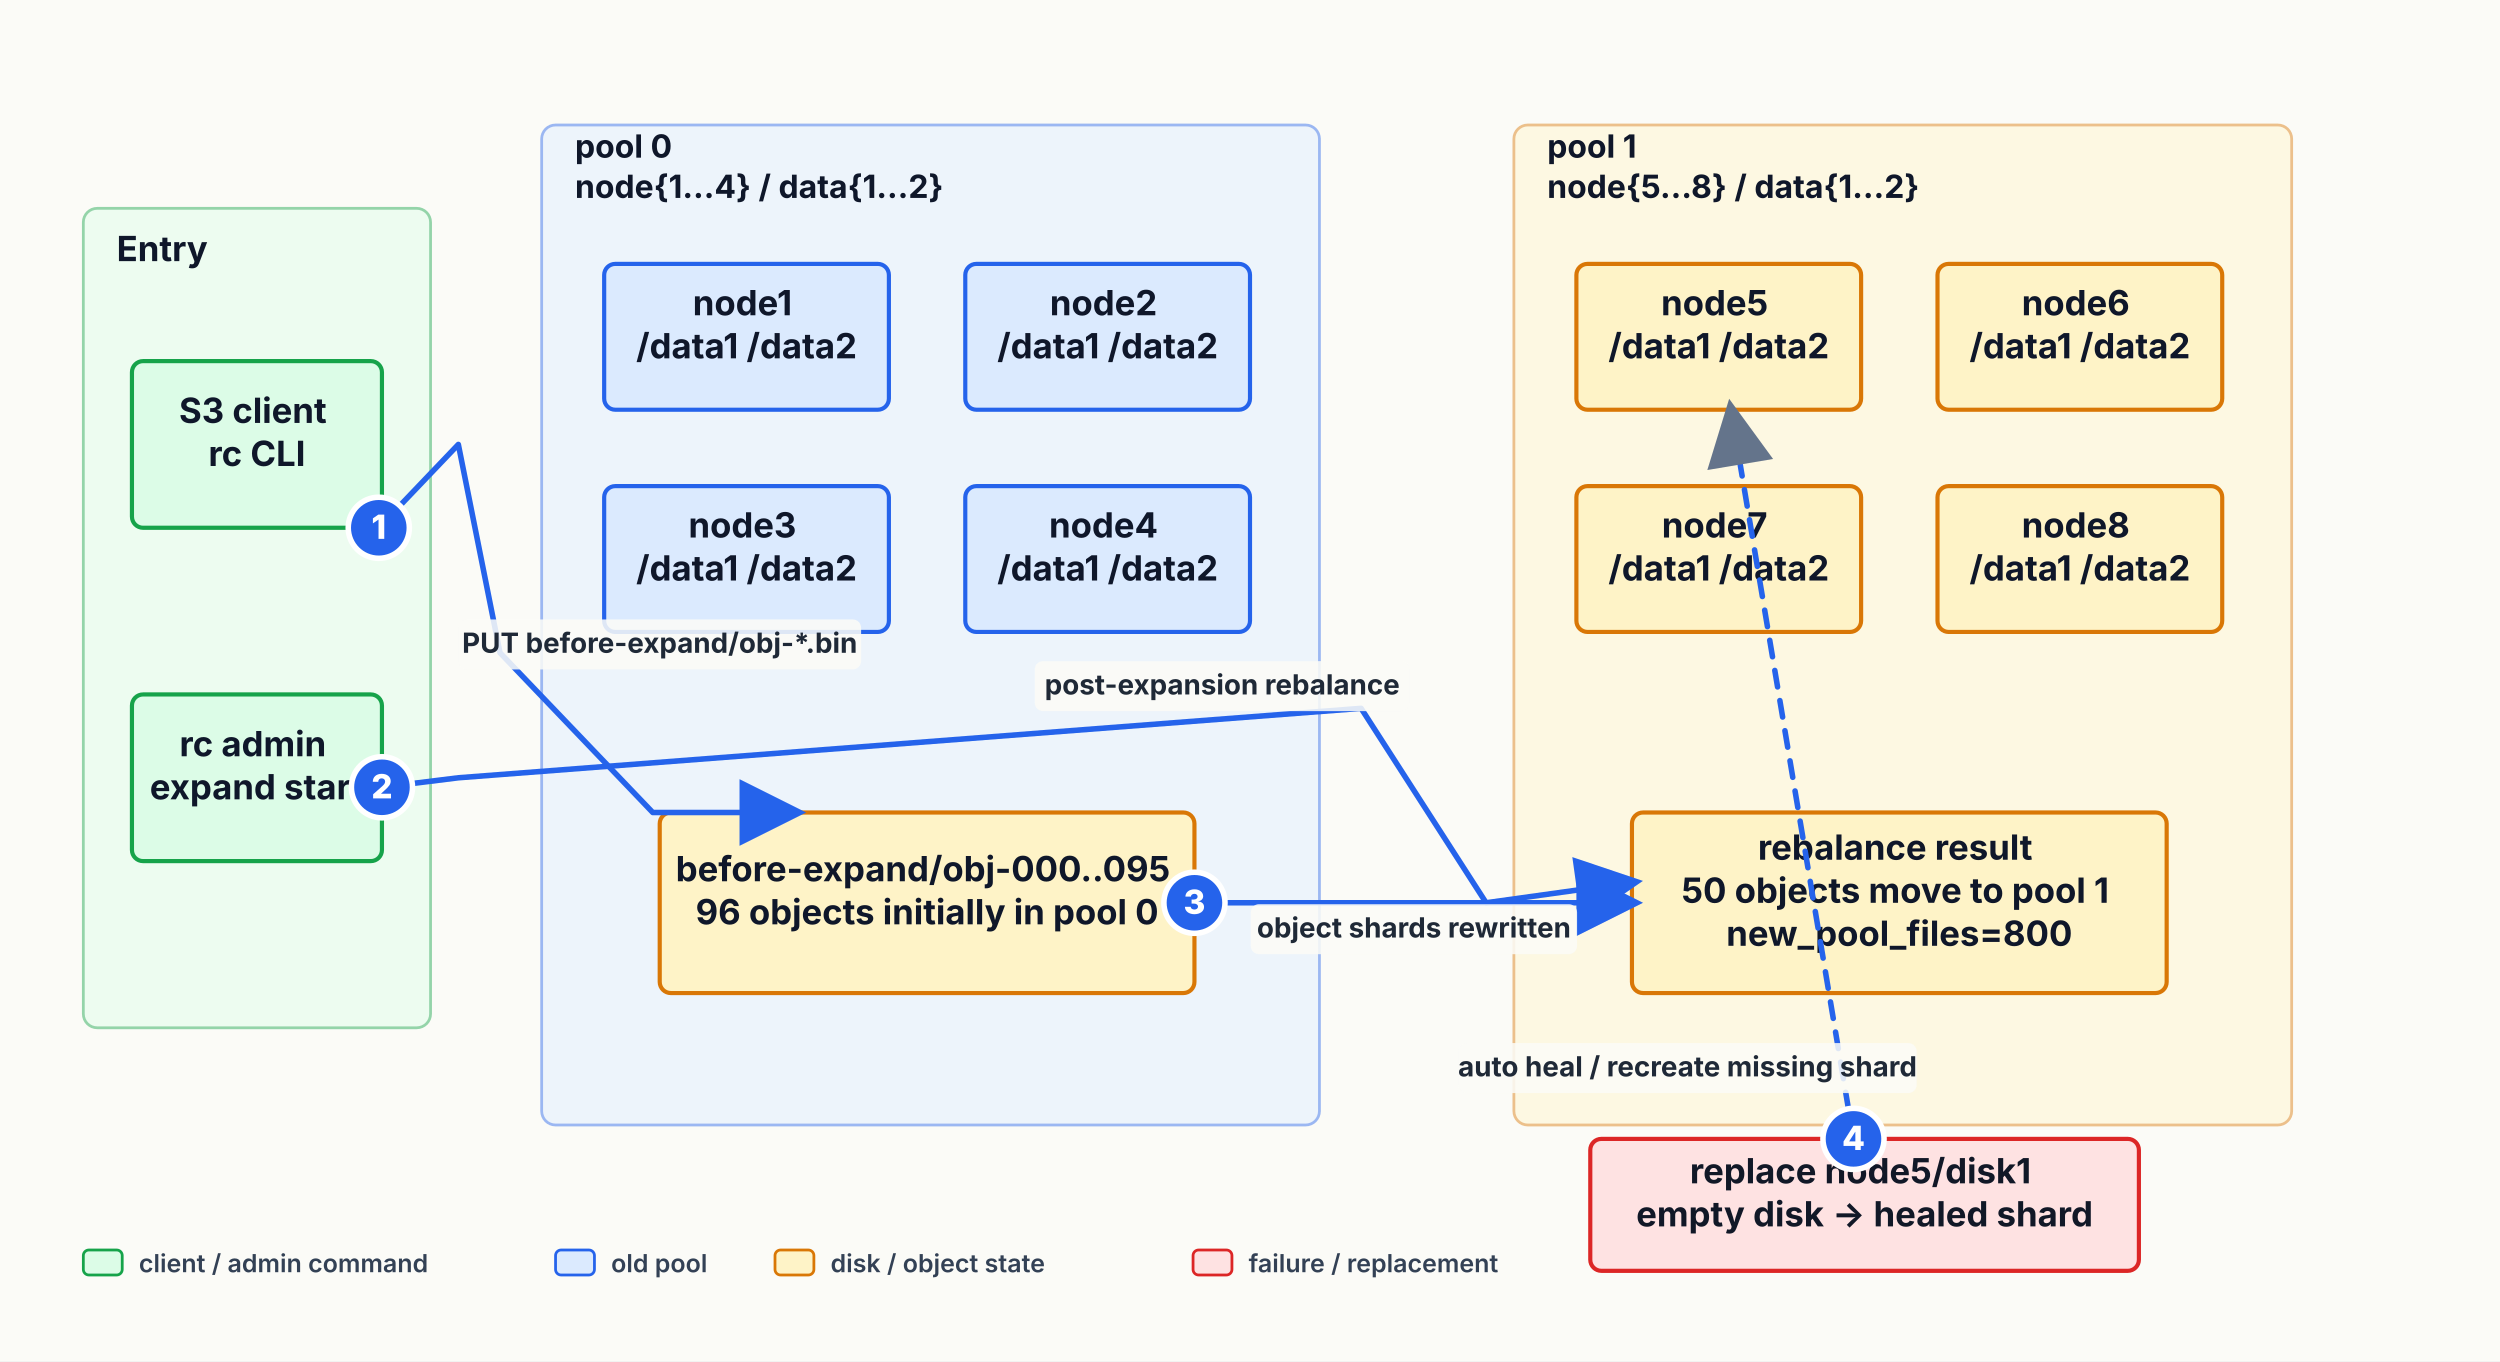
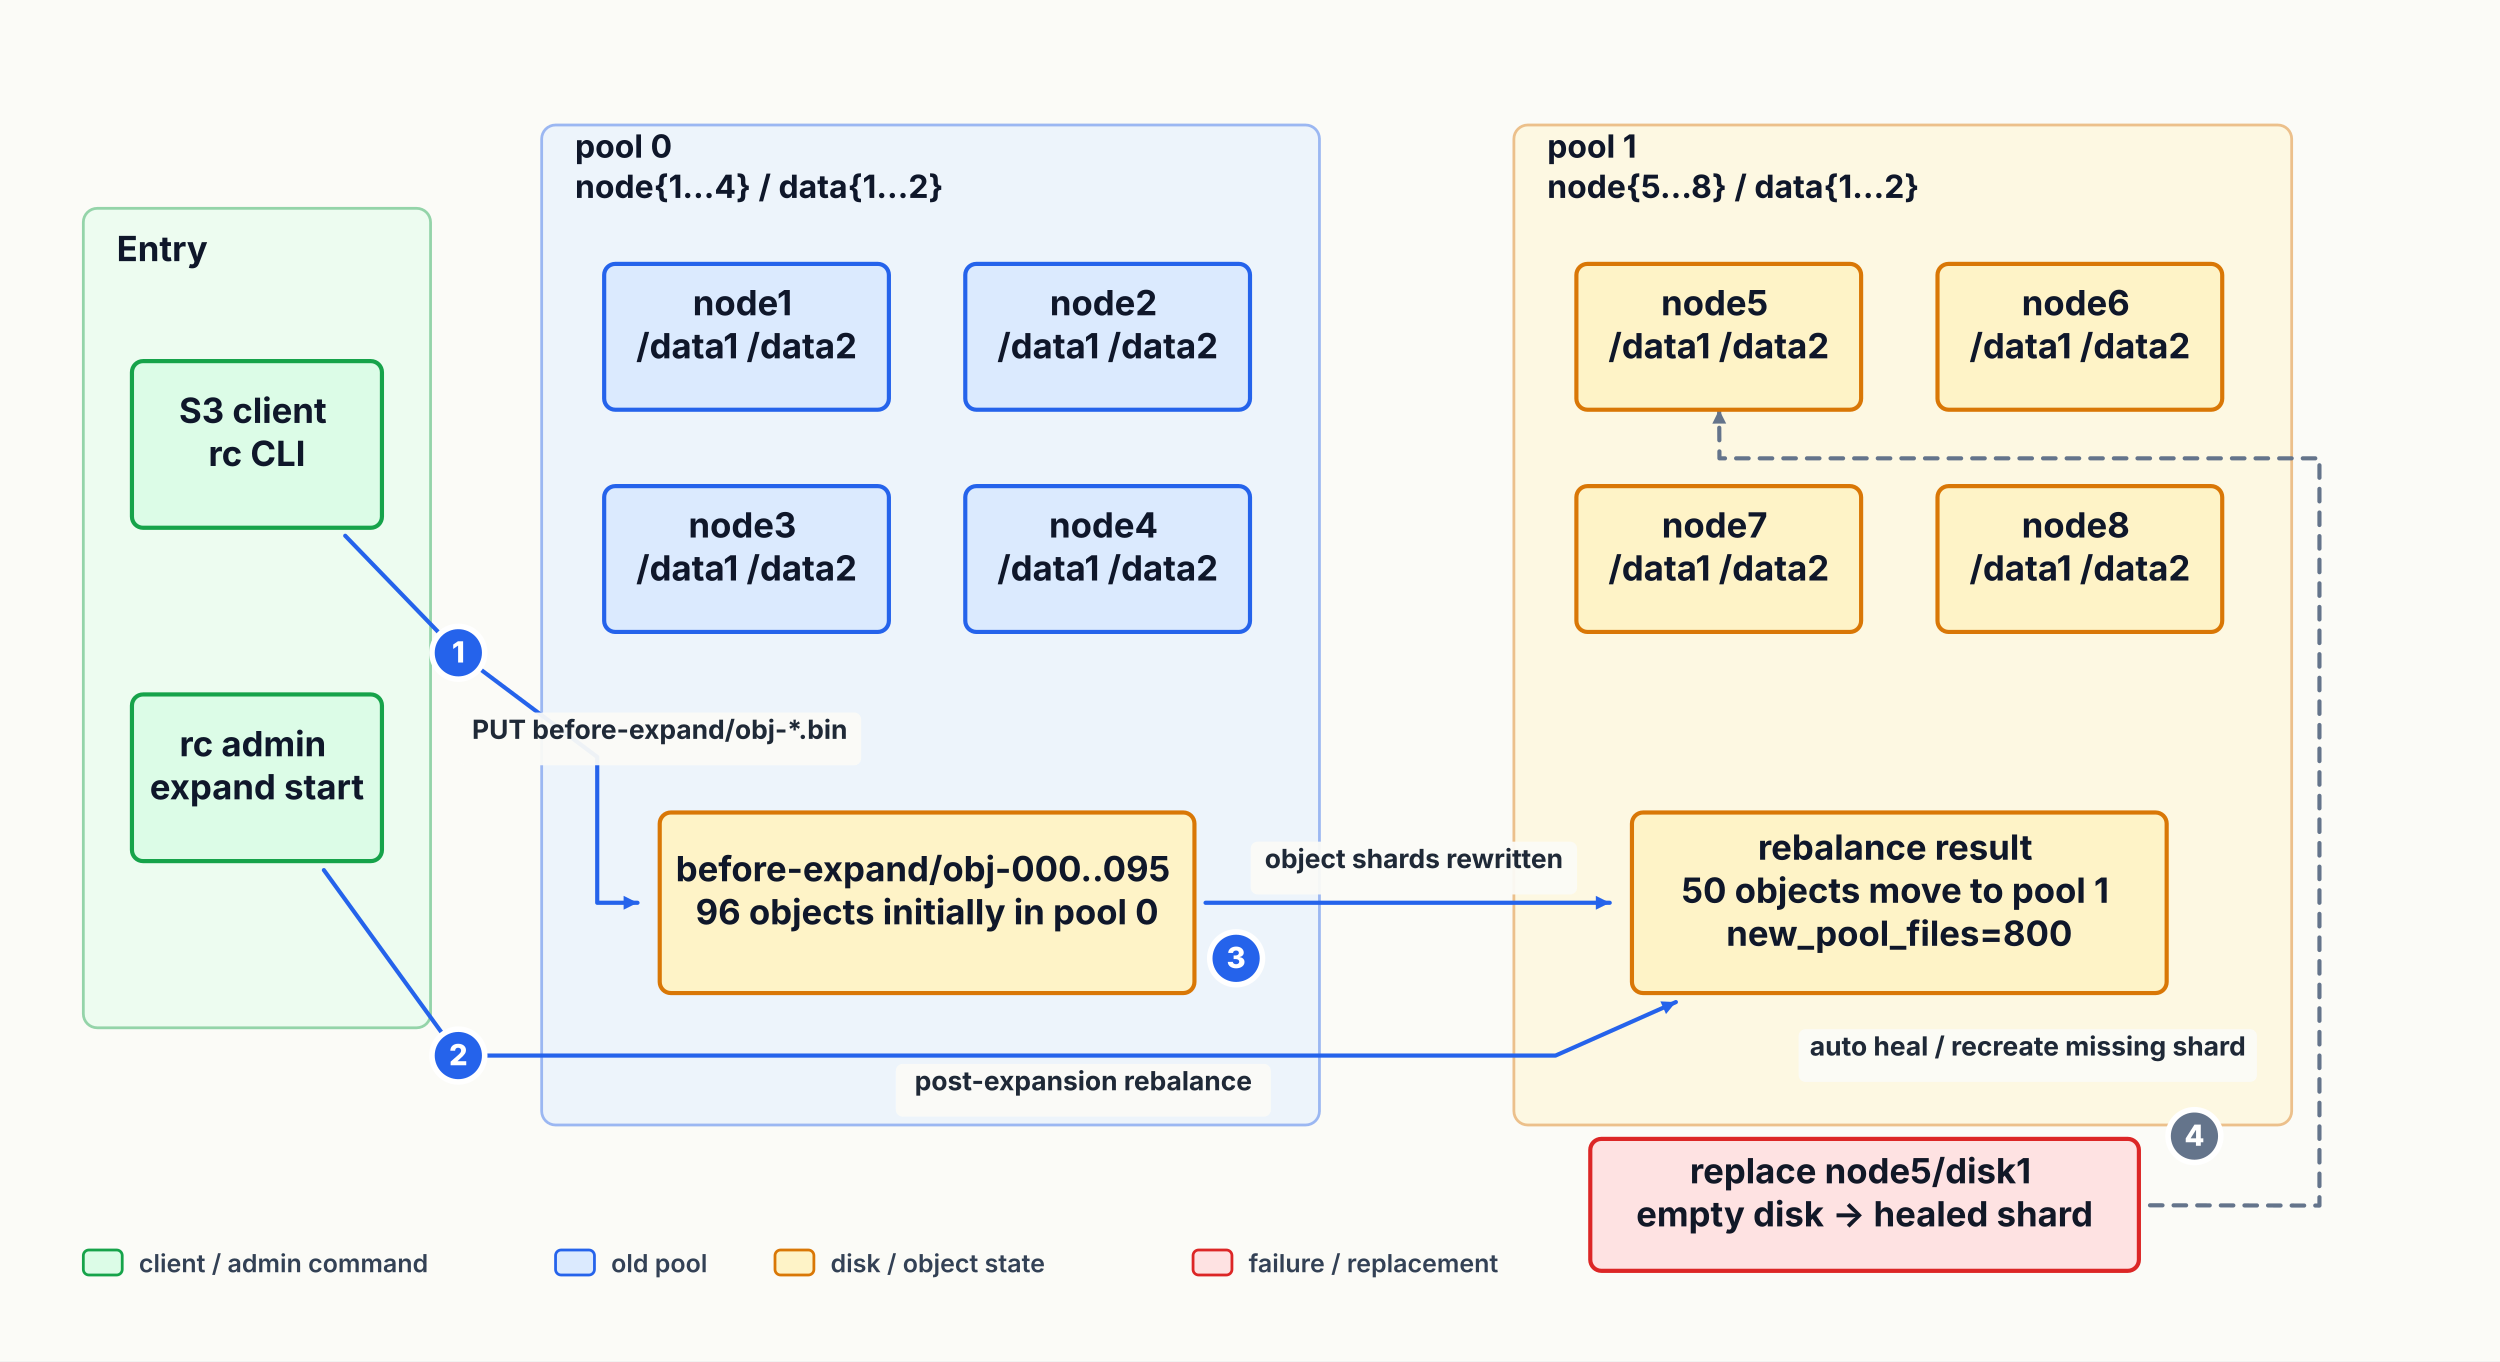
<svg xmlns="http://www.w3.org/2000/svg" width="1800" height="980" viewBox="0 0 1800 980" role="img" aria-label="">
  <defs>
-     <marker id="arrow-solid" viewBox="0 0 12 12" refX="10" refY="6" markerWidth="12" markerHeight="12" orient="auto-start-reverse">
-       <path d="M 0 0 L 12 6 L 0 12 z" fill="#2563eb" />
+     <marker id="arrow-head-0" viewBox="0 0 14 14" refX="12" refY="7" markerWidth="14" markerHeight="14" markerUnits="userSpaceOnUse" orient="auto-start-reverse">
+       <path d="M 2 2 L 12 7 L 2 12 z" fill="#2563eb" />
    </marker>
-     <marker id="arrow-dash" viewBox="0 0 12 12" refX="10" refY="6" markerWidth="12" markerHeight="12" orient="auto-start-reverse">
-       <path d="M 0 0 L 12 6 L 0 12 z" fill="#64748b" />
+     <marker id="arrow-head-1" viewBox="0 0 14 14" refX="12" refY="7" markerWidth="14" markerHeight="14" markerUnits="userSpaceOnUse" orient="auto-start-reverse">
+       <path d="M 2 2 L 12 7 L 2 12 z" fill="#2563eb" />
+     </marker>
+     <marker id="arrow-head-2" viewBox="0 0 14 14" refX="12" refY="7" markerWidth="14" markerHeight="14" markerUnits="userSpaceOnUse" orient="auto-start-reverse">
+       <path d="M 2 2 L 12 7 L 2 12 z" fill="#2563eb" />
+     </marker>
+     <marker id="arrow-head-3" viewBox="0 0 14 14" refX="12" refY="7" markerWidth="14" markerHeight="14" markerUnits="userSpaceOnUse" orient="auto-start-reverse">
+       <path d="M 2 2 L 12 7 L 2 12 z" fill="#64748b" />
    </marker>
    <style>
      svg { background: #fbfbf7; }
      text { font-family: Inter, ui-sans-serif, system-ui, -apple-system, BlinkMacSystemFont, "Segoe UI", sans-serif; }
    </style>
  </defs>
  <rect width="100%" height="100%" fill="#fbfbf7" />
  <g class="zone">
    <rect x="60" y="150" width="250" height="590" rx="10" fill="#dcfce7" stroke="#16a34a" stroke-width="2" opacity="0.45" />
    <text x="84" y="188" text-anchor="start" font-size="25" font-weight="700" fill="#0f172a">
      <tspan x="84" dy="0">Entry</tspan>
    </text>
  </g>
  <g class="zone">
    <rect x="390" y="90" width="560" height="720" rx="10" fill="#dbeafe" stroke="#2563eb" stroke-width="2" opacity="0.45" />
    <text x="414" y="113.5" text-anchor="start" font-size="23" font-weight="700" fill="#0f172a">
      <tspan x="414" dy="0">pool 0</tspan>
      <tspan x="414" dy="29">node{1...4} / data{1...2}</tspan>
    </text>
  </g>
  <g class="zone">
    <rect x="1090" y="90" width="560" height="720" rx="10" fill="#fef3c7" stroke="#d97706" stroke-width="2" opacity="0.45" />
    <text x="1114" y="113.5" text-anchor="start" font-size="23" font-weight="700" fill="#0f172a">
      <tspan x="1114" dy="0">pool 1</tspan>
      <tspan x="1114" dy="29">node{5...8} / data{1...2}</tspan>
    </text>
+   </g>
+   <g class="arrow">
+     <path d="M 248.56 385.752 L 330 470 L 430 545 L 430 650 L 459 650" fill="none" stroke="#2563eb" stroke-width="3" stroke-linecap="round" stroke-linejoin="round" marker-end="url(#arrow-head-0)" />
+   </g>
+   <g class="arrow">
+     <path d="M 233.196 626.477 L 330 760 L 1120 760 L 1206.629 721.498" fill="none" stroke="#2563eb" stroke-width="3" stroke-linecap="round" stroke-linejoin="round" marker-end="url(#arrow-head-1)" />
+   </g>
+   <g class="arrow">
+     <path d="M 868 650 L 1159 650" fill="none" stroke="#2563eb" stroke-width="3" stroke-linecap="round" stroke-linejoin="round" marker-end="url(#arrow-head-2)" />
+   </g>
+   <g class="arrow">
+     <path d="M 1548 867.814 L 1670 868 L 1670 330 L 1238 330 L 1237.8 295" fill="none" stroke="#64748b" stroke-width="3" stroke-linecap="round" stroke-linejoin="round" stroke-dasharray="9 8" marker-end="url(#arrow-head-3)" />
  </g>
  <g class="node">
    <rect x="95" y="260" width="180" height="120" rx="8" fill="#dcfce7" stroke="#16a34a" stroke-width="3" />
    <text x="185" y="304.5" text-anchor="middle" font-size="25" font-weight="650" fill="#0f172a">
      <tspan x="185" dy="0">S3 client</tspan>
      <tspan x="185" dy="31">rc CLI</tspan>
    </text>
  </g>
  <g class="node">
    <rect x="95" y="500" width="180" height="120" rx="8" fill="#dcfce7" stroke="#16a34a" stroke-width="3" />
    <text x="185" y="544.5" text-anchor="middle" font-size="25" font-weight="650" fill="#0f172a">
      <tspan x="185" dy="0">rc admin</tspan>
      <tspan x="185" dy="31">expand start</tspan>
    </text>
  </g>
  <g class="node">
    <rect x="435" y="190" width="205" height="105" rx="8" fill="#dbeafe" stroke="#2563eb" stroke-width="3" />
    <text x="537.5" y="227" text-anchor="middle" font-size="25" font-weight="650" fill="#0f172a">
      <tspan x="537.5" dy="0">node1</tspan>
      <tspan x="537.5" dy="31">/data1 /data2</tspan>
    </text>
  </g>
  <g class="node">
    <rect x="695" y="190" width="205" height="105" rx="8" fill="#dbeafe" stroke="#2563eb" stroke-width="3" />
    <text x="797.5" y="227" text-anchor="middle" font-size="25" font-weight="650" fill="#0f172a">
      <tspan x="797.5" dy="0">node2</tspan>
      <tspan x="797.5" dy="31">/data1 /data2</tspan>
    </text>
  </g>
  <g class="node">
    <rect x="435" y="350" width="205" height="105" rx="8" fill="#dbeafe" stroke="#2563eb" stroke-width="3" />
    <text x="537.5" y="387" text-anchor="middle" font-size="25" font-weight="650" fill="#0f172a">
      <tspan x="537.5" dy="0">node3</tspan>
      <tspan x="537.5" dy="31">/data1 /data2</tspan>
    </text>
  </g>
  <g class="node">
    <rect x="695" y="350" width="205" height="105" rx="8" fill="#dbeafe" stroke="#2563eb" stroke-width="3" />
    <text x="797.5" y="387" text-anchor="middle" font-size="25" font-weight="650" fill="#0f172a">
      <tspan x="797.5" dy="0">node4</tspan>
      <tspan x="797.5" dy="31">/data1 /data2</tspan>
    </text>
  </g>
  <g class="node">
    <rect x="475" y="585" width="385" height="130" rx="8" fill="#fef3c7" stroke="#d97706" stroke-width="3" />
    <text x="667.5" y="634.5" text-anchor="middle" font-size="25" font-weight="650" fill="#0f172a">
      <tspan x="667.5" dy="0">before-expand/obj-000..095</tspan>
      <tspan x="667.5" dy="31">96 objects initially in pool 0</tspan>
    </text>
  </g>
  <g class="node">
    <rect x="1135" y="190" width="205" height="105" rx="8" fill="#fef3c7" stroke="#d97706" stroke-width="3" />
    <text x="1237.5" y="227" text-anchor="middle" font-size="25" font-weight="650" fill="#0f172a">
      <tspan x="1237.5" dy="0">node5</tspan>
      <tspan x="1237.5" dy="31">/data1 /data2</tspan>
    </text>
  </g>
  <g class="node">
    <rect x="1395" y="190" width="205" height="105" rx="8" fill="#fef3c7" stroke="#d97706" stroke-width="3" />
    <text x="1497.5" y="227" text-anchor="middle" font-size="25" font-weight="650" fill="#0f172a">
      <tspan x="1497.5" dy="0">node6</tspan>
      <tspan x="1497.5" dy="31">/data1 /data2</tspan>
    </text>
  </g>
  <g class="node">
    <rect x="1135" y="350" width="205" height="105" rx="8" fill="#fef3c7" stroke="#d97706" stroke-width="3" />
    <text x="1237.5" y="387" text-anchor="middle" font-size="25" font-weight="650" fill="#0f172a">
      <tspan x="1237.5" dy="0">node7</tspan>
      <tspan x="1237.5" dy="31">/data1 /data2</tspan>
    </text>
  </g>
  <g class="node">
    <rect x="1395" y="350" width="205" height="105" rx="8" fill="#fef3c7" stroke="#d97706" stroke-width="3" />
    <text x="1497.5" y="387" text-anchor="middle" font-size="25" font-weight="650" fill="#0f172a">
      <tspan x="1497.5" dy="0">node8</tspan>
      <tspan x="1497.5" dy="31">/data1 /data2</tspan>
    </text>
  </g>
  <g class="node">
    <rect x="1175" y="585" width="385" height="130" rx="8" fill="#fef3c7" stroke="#d97706" stroke-width="3" />
    <text x="1367.5" y="619" text-anchor="middle" font-size="25" font-weight="650" fill="#0f172a">
      <tspan x="1367.5" dy="0">rebalance result</tspan>
      <tspan x="1367.5" dy="31">50 objects move to pool 1</tspan>
      <tspan x="1367.5" dy="31">new_pool_files=800</tspan>
    </text>
  </g>
  <g class="node">
    <rect x="1145" y="820" width="395" height="95" rx="8" fill="#fee2e2" stroke="#dc2626" stroke-width="3" />
    <text x="1342.5" y="852" text-anchor="middle" font-size="25" font-weight="650" fill="#111827">
      <tspan x="1342.5" dy="0">replace node5/disk1</tspan>
      <tspan x="1342.5" dy="31">empty disk -&gt; healed shard</tspan>
    </text>
  </g>
-   <g class="arrow">
-     <path d="M 272.727 380 L 330 320 L 360 470 L 470 585 L 572.462 585" fill="none" stroke="#2563eb" stroke-width="4" stroke-linecap="round" stroke-linejoin="round" marker-end="url(#arrow-solid)" />
-     <circle cx="272.727" cy="380" r="22" fill="#2563eb" stroke="#ffffff" stroke-width="4" />
-     <text x="272.727" y="388" text-anchor="middle" font-size="24" font-weight="800" fill="#ffffff">1</text>
-     <rect x="330" y="446" width="290" height="36" rx="6" fill="#fbfbf7" opacity="0.86" />
-     <text x="475" y="470" text-anchor="middle" font-size="20" font-weight="650" fill="#1f2937">
+   <g class="arrow-overlay">
+     <circle cx="330" cy="470" r="19" fill="#2563eb" stroke="#ffffff" stroke-width="4" />
+     <text x="330" y="477" text-anchor="middle" font-size="21" font-weight="800" fill="#ffffff">1</text>
+     <rect x="330" y="513" width="290" height="38" rx="5" fill="#fbfbf7" stroke="none" opacity="0.94" />
+     <text x="475" y="532" text-anchor="middle" font-size="19" font-weight="650" fill="#1f2937">
      <tspan x="475" dy="0">PUT before-expand/obj-*.bin</tspan>
    </text>
  </g>
-   <g class="arrow">
-     <path d="M 275 566.85 L 330 560 L 980 510 L 1070 650 L 1175 635.349" fill="none" stroke="#2563eb" stroke-width="4" stroke-linecap="round" stroke-linejoin="round" marker-end="url(#arrow-solid)" />
-     <circle cx="275" cy="566.85" r="22" fill="#2563eb" stroke="#ffffff" stroke-width="4" />
-     <text x="275" y="574.85" text-anchor="middle" font-size="24" font-weight="800" fill="#ffffff">2</text>
-     <rect x="745" y="476" width="270" height="36" rx="6" fill="#fbfbf7" opacity="0.86" />
-     <text x="880" y="500" text-anchor="middle" font-size="20" font-weight="650" fill="#1f2937">
-       <tspan x="880" dy="0">post-expansion rebalance</tspan>
+   <g class="arrow-overlay">
+     <circle cx="330" cy="760" r="19" fill="#2563eb" stroke="#ffffff" stroke-width="4" />
+     <text x="330" y="767" text-anchor="middle" font-size="21" font-weight="800" fill="#ffffff">2</text>
+     <rect x="645" y="766" width="270" height="38" rx="5" fill="#fbfbf7" stroke="none" opacity="0.94" />
+     <text x="780" y="785" text-anchor="middle" font-size="19" font-weight="650" fill="#1f2937">
+       <tspan x="780" dy="0">post-expansion rebalance</tspan>
    </text>
  </g>
-   <g class="arrow">
-     <path d="M 860 650 L 1175 650" fill="none" stroke="#2563eb" stroke-width="4" stroke-linecap="round" stroke-linejoin="round" marker-end="url(#arrow-solid)" />
-     <circle cx="860" cy="650" r="22" fill="#2563eb" stroke="#ffffff" stroke-width="4" />
-     <text x="860" y="658" text-anchor="middle" font-size="24" font-weight="800" fill="#ffffff">3</text>
-     <rect x="900.5" y="651" width="235" height="36" rx="6" fill="#fbfbf7" opacity="0.86" />
-     <text x="1018" y="675" text-anchor="middle" font-size="20" font-weight="650" fill="#1f2937">
+   <g class="arrow-overlay">
+     <circle cx="890" cy="690" r="19" fill="#2563eb" stroke="#ffffff" stroke-width="4" />
+     <text x="890" y="697" text-anchor="middle" font-size="21" font-weight="800" fill="#ffffff">3</text>
+     <rect x="900.5" y="606" width="235" height="38" rx="5" fill="#fbfbf7" stroke="none" opacity="0.94" />
+     <text x="1018" y="625" text-anchor="middle" font-size="19" font-weight="650" fill="#1f2937">
      <tspan x="1018" dy="0">object shards rewritten</tspan>
    </text>
  </g>
-   <g class="arrow">
-     <path d="M 1334.52 820 L 1246.32 295" fill="none" stroke="#2563eb" stroke-width="4" stroke-linecap="round" stroke-linejoin="round" stroke-dasharray="12 10" marker-end="url(#arrow-dash)" />
-     <circle cx="1334.52" cy="820" r="22" fill="#2563eb" stroke="#ffffff" stroke-width="4" />
-     <text x="1334.52" y="828" text-anchor="middle" font-size="24" font-weight="800" fill="#ffffff">4</text>
-     <rect x="1050" y="751" width="330" height="36" rx="6" fill="#fbfbf7" opacity="0.86" />
-     <text x="1215" y="775" text-anchor="middle" font-size="20" font-weight="650" fill="#1f2937">
-       <tspan x="1215" dy="0">auto heal / recreate missing shard</tspan>
+   <g class="arrow-overlay">
+     <circle cx="1580" cy="818" r="19" fill="#64748b" stroke="#ffffff" stroke-width="4" />
+     <text x="1580" y="825" text-anchor="middle" font-size="21" font-weight="800" fill="#ffffff">4</text>
+     <rect x="1295" y="741" width="330" height="38" rx="5" fill="#fbfbf7" stroke="none" opacity="0.94" />
+     <text x="1460" y="760" text-anchor="middle" font-size="19" font-weight="650" fill="#1f2937">
+       <tspan x="1460" dy="0">auto heal / recreate missing shard</tspan>
    </text>
  </g>
  <g class="legend">
    <g>
      <rect x="60" y="900" width="28" height="18" rx="4" fill="#dcfce7" stroke="#16a34a" stroke-width="2" />
      <text x="100" y="916" font-size="18" font-weight="600" fill="#334155">client / admin command</text>
    </g>
    <g>
      <rect x="400" y="900" width="28" height="18" rx="4" fill="#dbeafe" stroke="#2563eb" stroke-width="2" />
      <text x="440" y="916" font-size="18" font-weight="600" fill="#334155">old pool</text>
    </g>
    <g>
      <rect x="558" y="900" width="28" height="18" rx="4" fill="#fef3c7" stroke="#d97706" stroke-width="2" />
      <text x="598" y="916" font-size="18" font-weight="600" fill="#334155">disk / object state</text>
    </g>
    <g>
      <rect x="859" y="900" width="28" height="18" rx="4" fill="#fee2e2" stroke="#dc2626" stroke-width="2" />
      <text x="899" y="916" font-size="18" font-weight="600" fill="#334155">failure / replacement</text>
    </g>
  </g>
</svg>
